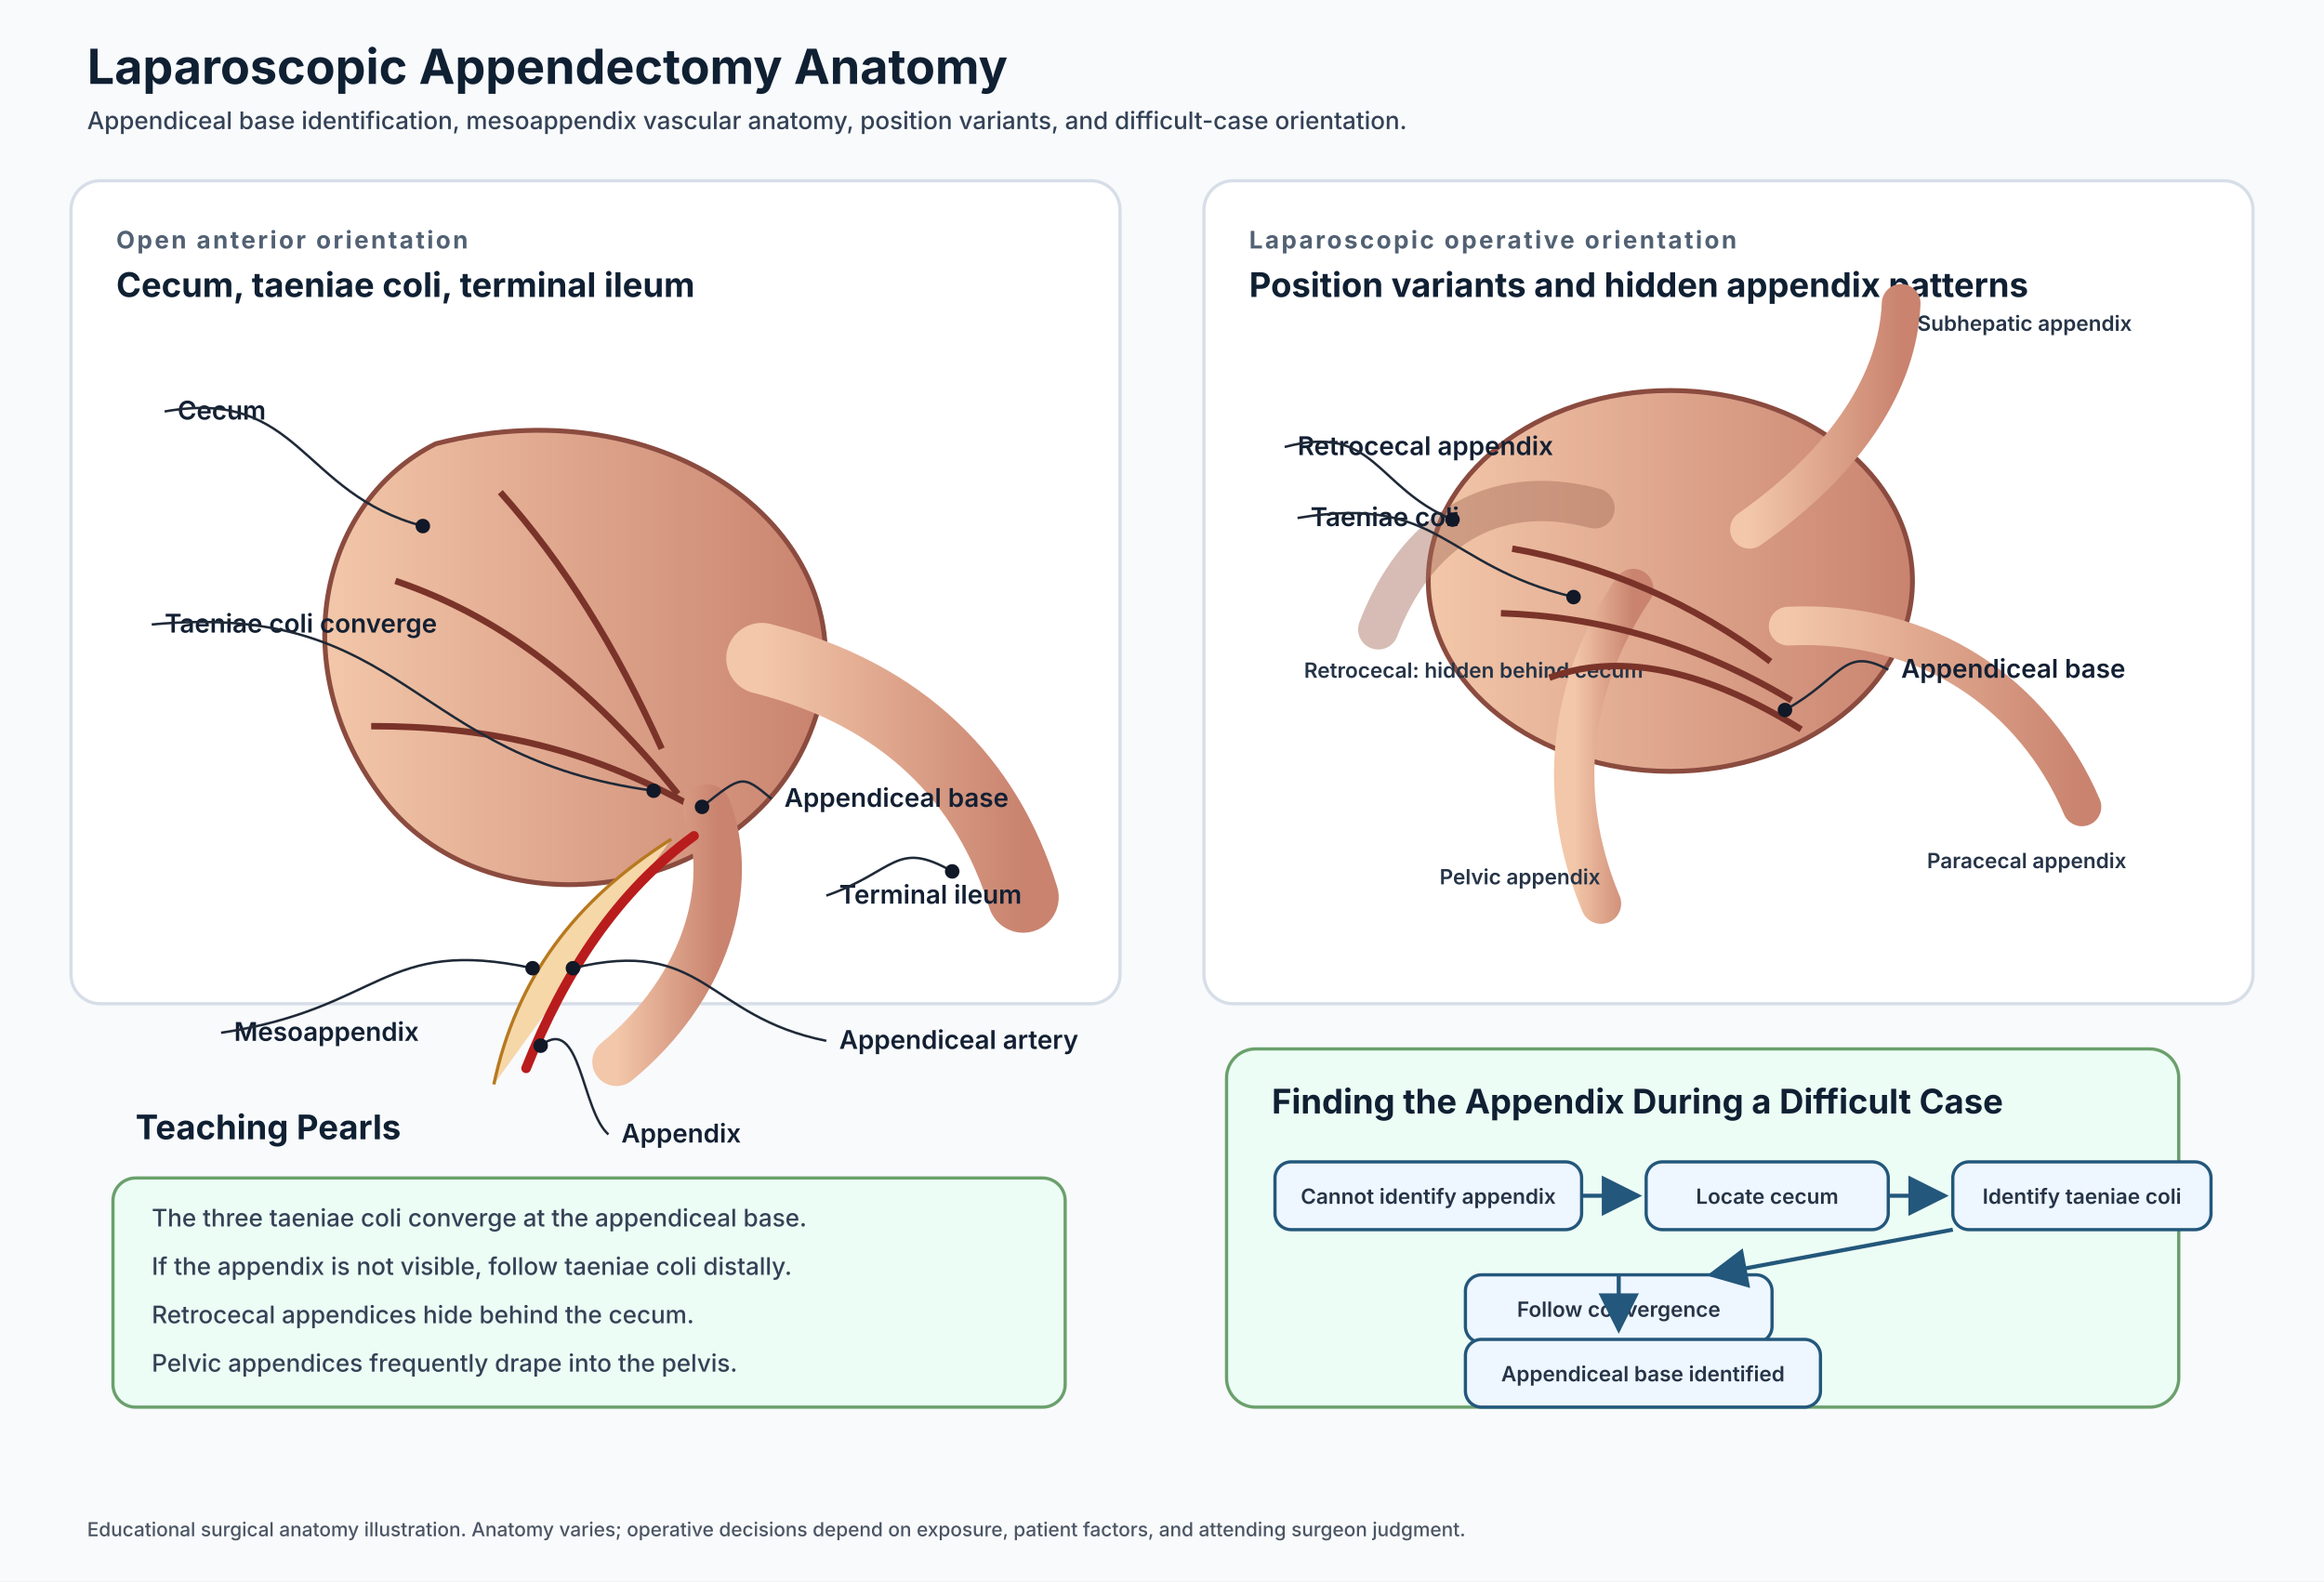
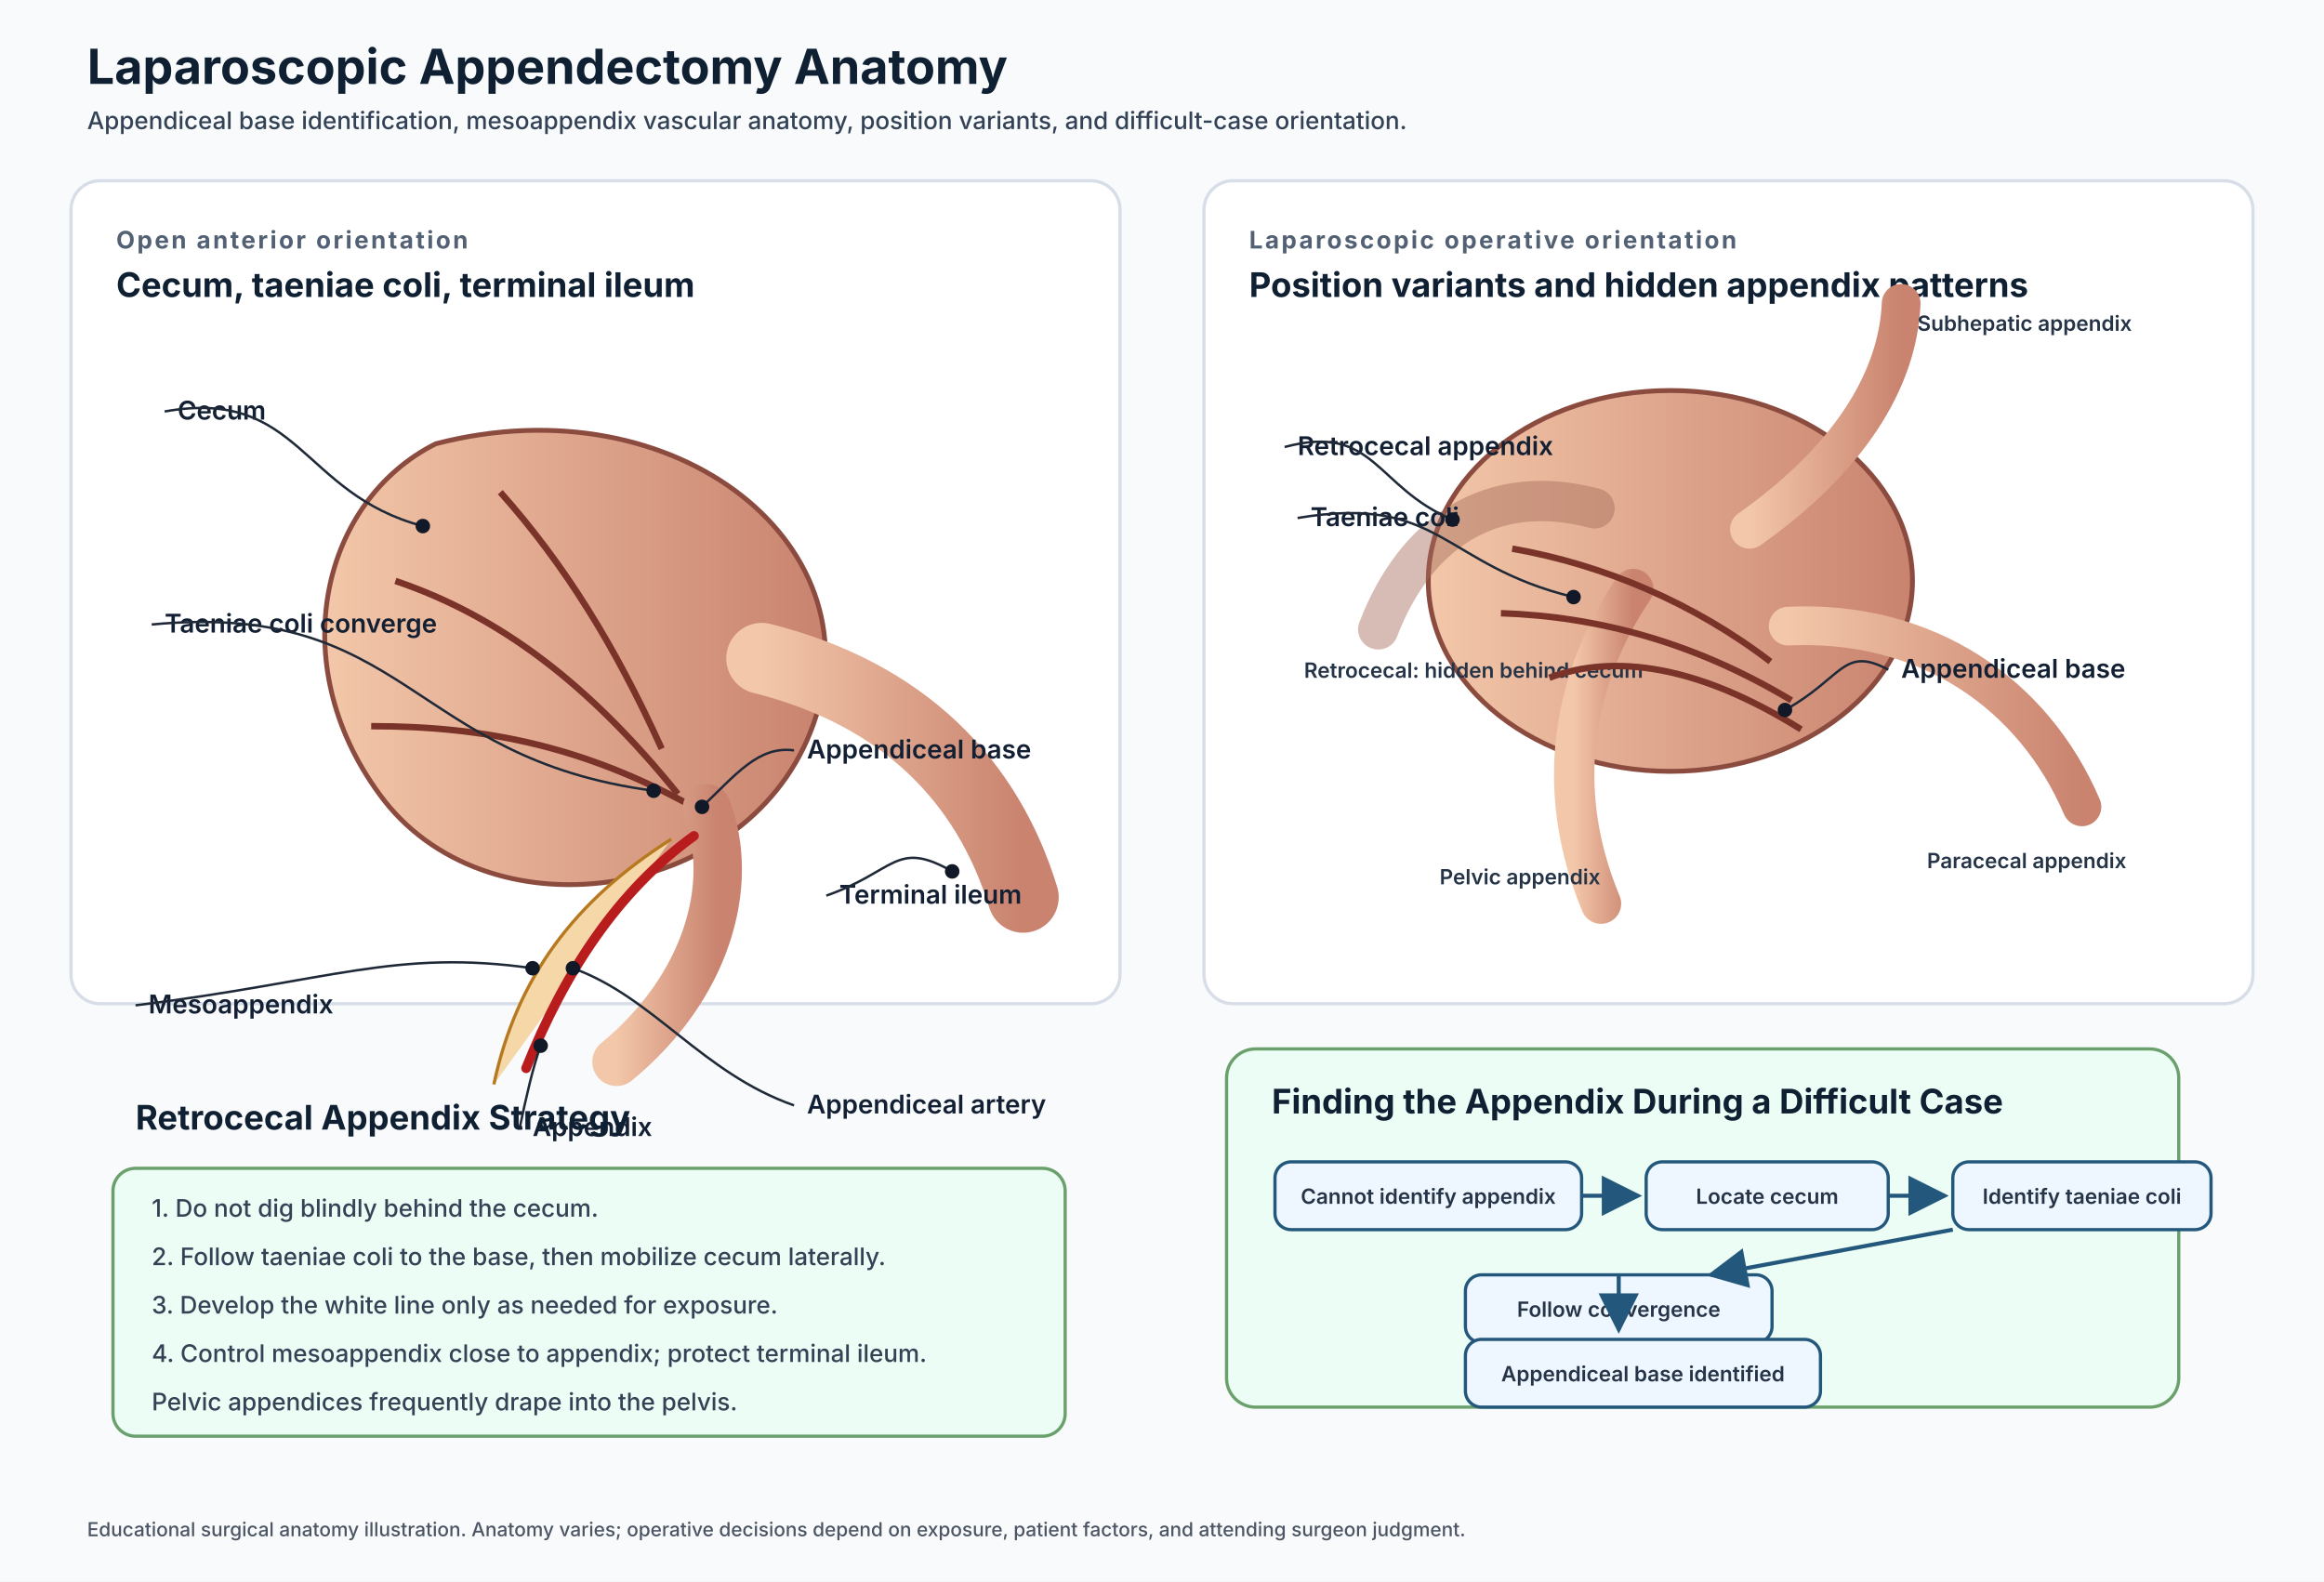
<svg xmlns="http://www.w3.org/2000/svg" viewBox="0 0 1440 980" role="img">
  <defs>
    <linearGradient id="bowel" x1="0" x2="1">
      <stop offset="0" stop-color="#f3c7a9" />
      <stop offset="1" stop-color="#c9836f" />
    </linearGradient>
    <linearGradient id="organ" x1="0" x2="1" y1="0" y2="1">
      <stop offset="0" stop-color="#f7d7bd" />
      <stop offset="1" stop-color="#b86761" />
    </linearGradient>
    <linearGradient id="muscle" x1="0" x2="1">
      <stop offset="0" stop-color="#e7a0a0" />
      <stop offset="1" stop-color="#a94d55" />
    </linearGradient>
    <linearGradient id="thyroid" x1="0" x2="1">
      <stop offset="0" stop-color="#c77a66" />
      <stop offset="1" stop-color="#8c3f45" />
    </linearGradient>
    <marker id="dot" markerWidth="8" markerHeight="8" refX="4" refY="4">
      <circle cx="4" cy="4" r="3" fill="#111827" />
    </marker>
    <marker id="arrow" markerWidth="10" markerHeight="10" refX="9" refY="5" orient="auto">
      <path d="M0,0 L10,5 L0,10 z" fill="#23577b" />
    </marker>
    <style>
.bg{fill:#f8fafc}.panel{fill:#fff;stroke:#d7dee8;stroke-width:2}.title{font:700 30px Inter,Arial,sans-serif;fill:#102033}.sub{font:700 15px Inter,Arial,sans-serif;fill:#526173;text-transform:uppercase;letter-spacing:1.4px}.h{font:700 21px Inter,Arial,sans-serif;fill:#102033}.label{font:600 16px Inter,Arial,sans-serif;fill:#132033}.small{font:600 13px Inter,Arial,sans-serif;fill:#263447}.note{font:500 15px Inter,Arial,sans-serif;fill:#344256}.tiny{font:500 12px Inter,Arial,sans-serif;fill:#4b5563}.leader{fill:none;stroke:#1f2937;stroke-width:1.5;marker-end:url(#dot)}.artery{fill:none;stroke:#b91c1c;stroke-width:6;stroke-linecap:round;stroke-linejoin:round}.vein{fill:none;stroke:#2563eb;stroke-width:6;stroke-linecap:round}.nerve{fill:none;stroke:#d6a21e;stroke-width:5;stroke-linecap:round;stroke-dasharray:8 5}.duct{fill:none;stroke:#7f9b42;stroke-width:13;stroke-linecap:round;stroke-linejoin:round}.danger{fill:#fff1f2;stroke:#dc2626;stroke-width:2}.pearl{fill:#ecfdf5;stroke:#6aa06c;stroke-width:2}.variant{fill:#fff7ed;stroke:#f59e0b;stroke-width:2}.flow{fill:#eef6ff;stroke:#23577b;stroke-width:2}.mesh{fill:#dbeafe;stroke:#2563eb;stroke-width:2;stroke-dasharray:6 4}.zone1{fill:#fee2e2;stroke:#b91c1c;stroke-width:2}.zone2{fill:#ffedd5;stroke:#ea580c;stroke-width:2}.zone3{fill:#ede9fe;stroke:#7c3aed;stroke-width:2}
</style>
  </defs>
  <rect width="1440" height="980" class="bg" />
  <text x="54" y="52" class="title">Laparoscopic Appendectomy Anatomy</text>
  <text x="54" y="80" class="note">Appendiceal base identification, mesoappendix vascular anatomy, position variants, and difficult-case orientation.</text>
  <rect x="44" y="112" width="650" height="510" rx="18" class="panel" />
  <text x="72" y="154" class="sub">Open anterior orientation</text>
  <text x="72" y="184" class="h">Cecum, taeniae coli, terminal ileum</text>
  <path d="M270 275 C200 310 175 410 235 492 C300 582 460 560 502 454 C548 340 420 236 270 275Z" fill="url(#bowel)" stroke="#8b4b3f" stroke-width="3" />
  <path d="M472 408 C560 430 612 484 634 556" fill="none" stroke="url(#bowel)" stroke-width="44" stroke-linecap="round" />
  <path d="M310 305 C350 350 381 400 410 464" fill="none" stroke="#7a3329" stroke-width="4" />
  <path d="M245 360 C310 382 365 424 420 492" fill="none" stroke="#7a3329" stroke-width="4" />
  <path d="M230 450 C300 450 365 462 440 506" fill="none" stroke="#7a3329" stroke-width="4" />
  <path d="M438 501 C456 548 438 612 382 658" fill="none" stroke="url(#bowel)" stroke-width="30" stroke-linecap="round" />
  <path d="M416 520 C356 558 320 606 306 672" fill="#f6d7a8" stroke="#b7791f" stroke-width="2" />
  <path d="M430 518 C383 552 350 602 326 662" class="artery" />
  <text x="110" y="260" class="label">Cecum</text>
  <path d="M102 255 C186 240, 186 306, 262 326" class="leader" />
  <text x="520" y="560" class="label">Terminal ileum</text>
  <path d="M512 555 C555 540, 555 520, 590 540" class="leader" />
-   <text x="385" y="708" class="label">Appendix</text>
-   <path d="M377 703 C360 688, 360 628, 335 648" class="leader" />
-   <text x="486" y="500" class="label">Appendiceal base</text>
-   <path d="M478 495 C460 480, 460 480, 435 500" class="leader" />
-   <text x="145" y="645" class="label">Mesoappendix</text>
-   <path d="M137 640 C237 625, 237 580, 330 600" class="leader" />
-   <text x="520" y="650" class="label">Appendiceal artery</text>
-   <path d="M512 645 C437 630, 437 580, 355 600" class="leader" />
+   <text x="330" y="704" class="label">Appendix</text>
+   <path d="M322 699 C326 680, 330 662, 335 648" class="leader" />
+   <text x="500" y="470" class="label">Appendiceal base</text>
+   <path d="M492 465 C470 462, 456 480, 435 500" class="leader" />
+   <text x="92" y="628" class="label">Mesoappendix</text>
+   <path d="M84 623 C205 608, 245 588, 330 600" class="leader" />
+   <text x="500" y="690" class="label">Appendiceal artery</text>
+   <path d="M492 685 C435 665, 405 618, 355 600" class="leader" />
  <text x="102" y="392" class="label">Taeniae coli converge</text>
  <path d="M94 387 C253 372, 253 470, 405 490" class="leader" />
  <rect x="746" y="112" width="650" height="510" rx="18" class="panel" />
  <text x="774" y="154" class="sub">Laparoscopic operative orientation</text>
  <text x="774" y="184" class="h">Position variants and hidden appendix patterns</text>
  <ellipse cx="1035" cy="360" rx="150" ry="118" fill="url(#bowel)" stroke="#8b4b3f" stroke-width="3" />
  <path d="M1012 365 C975 420 962 488 992 560" fill="none" stroke="url(#bowel)" stroke-width="25" stroke-linecap="round" />
  <text x="892" y="548" class="small">Pelvic appendix</text>
  <path d="M1084 328 C1145 285 1176 236 1178 188" fill="none" stroke="url(#bowel)" stroke-width="24" stroke-linecap="round" />
  <text x="1188" y="205" class="small">Subhepatic appendix</text>
  <path d="M1108 388 C1194 384 1260 430 1290 500" fill="none" stroke="url(#bowel)" stroke-width="24" stroke-linecap="round" />
  <text x="1194" y="538" class="small">Paracecal appendix</text>
  <path d="M988 315 C924 298 877 330 854 390" fill="none" stroke="#a56a58" stroke-width="25" stroke-linecap="round" opacity=".45" />
  <text x="808" y="420" class="small">Retrocecal: hidden behind cecum</text>
  <path d="M937 340 C994 350 1050 374 1097 410" fill="none" stroke="#7a3329" stroke-width="4" />
  <path d="M930 380 C990 382 1050 398 1110 434" fill="none" stroke="#7a3329" stroke-width="4" />
  <path d="M960 420 C1000 405 1052 412 1116 452" fill="none" stroke="#7a3329" stroke-width="4" />
  <text x="1178" y="420" class="label">Appendiceal base</text>
  <path d="M1170 415 C1142 400, 1142 420, 1106 440" class="leader" />
  <text x="812" y="326" class="label">Taeniae coli</text>
  <path d="M804 321 C893 306, 893 350, 975 370" class="leader" />
  <text x="804" y="282" class="label">Retrocecal appendix</text>
  <path d="M796 277 C852 262, 852 302, 900 322" class="leader" />
  <rect x="760" y="650" width="590" height="222" rx="18" class="pearl" />
  <text x="788" y="690" class="h">Finding the Appendix During a Difficult Case</text>
  <rect x="790" y="720" width="190" height="42" rx="10" class="flow" />
  <text x="885" y="746" text-anchor="middle" class="small">Cannot identify appendix</text>
  <path d="M980 741 L1015 741" stroke="#23577b" stroke-width="2.5" marker-end="url(#arrow)" />
  <rect x="1020" y="720" width="150" height="42" rx="10" class="flow" />
  <text x="1095" y="746" text-anchor="middle" class="small">Locate cecum</text>
  <path d="M1170 741 L1205 741" stroke="#23577b" stroke-width="2.5" marker-end="url(#arrow)" />
  <rect x="1210" y="720" width="160" height="42" rx="10" class="flow" />
  <text x="1290" y="746" text-anchor="middle" class="small">Identify taeniae coli</text>
  <rect x="908" y="790" width="190" height="42" rx="10" class="flow" />
  <text x="1003.0" y="816" text-anchor="middle" class="small">Follow convergence</text>
  <path d="M1210 762 L1060 790" stroke="#23577b" stroke-width="2.5" marker-end="url(#arrow)" />
  <path d="M1003 790 L1003 824" stroke="#23577b" stroke-width="2.5" marker-end="url(#arrow)" />
  <rect x="908" y="830" width="220" height="42" rx="10" class="flow" />
  <text x="1018.0" y="856" text-anchor="middle" class="small">Appendiceal base identified</text>
-   <text x="84" y="706" class="h">Teaching Pearls</text>
-   <rect x="70" y="730" width="590" height="142" rx="14" class="pearl" />
-   <text x="94" y="760" class="note">The three taeniae coli converge at the appendiceal base.</text>
-   <text x="94" y="790" class="note">If the appendix is not visible, follow taeniae coli distally.</text>
-   <text x="94" y="820" class="note">Retrocecal appendices hide behind the cecum.</text>
-   <text x="94" y="850" class="note">Pelvic appendices frequently drape into the pelvis.</text>
+   <text x="84" y="700" class="h">Retrocecal Appendix Strategy</text>
+   <rect x="70" y="724" width="590" height="166" rx="14" class="pearl" />
+   <text x="94" y="754" class="note">1. Do not dig blindly behind the cecum.</text>
+   <text x="94" y="784" class="note">2. Follow taeniae coli to the base, then mobilize cecum laterally.</text>
+   <text x="94" y="814" class="note">3. Develop the white line only as needed for exposure.</text>
+   <text x="94" y="844" class="note">4. Control mesoappendix close to appendix; protect terminal ileum.</text>
+   <text x="94" y="874" class="note">Pelvic appendices frequently drape into the pelvis.</text>
  <text x="54" y="952" class="tiny">Educational surgical anatomy illustration. Anatomy varies; operative decisions depend on exposure, patient factors, and attending surgeon judgment.</text>
</svg>
